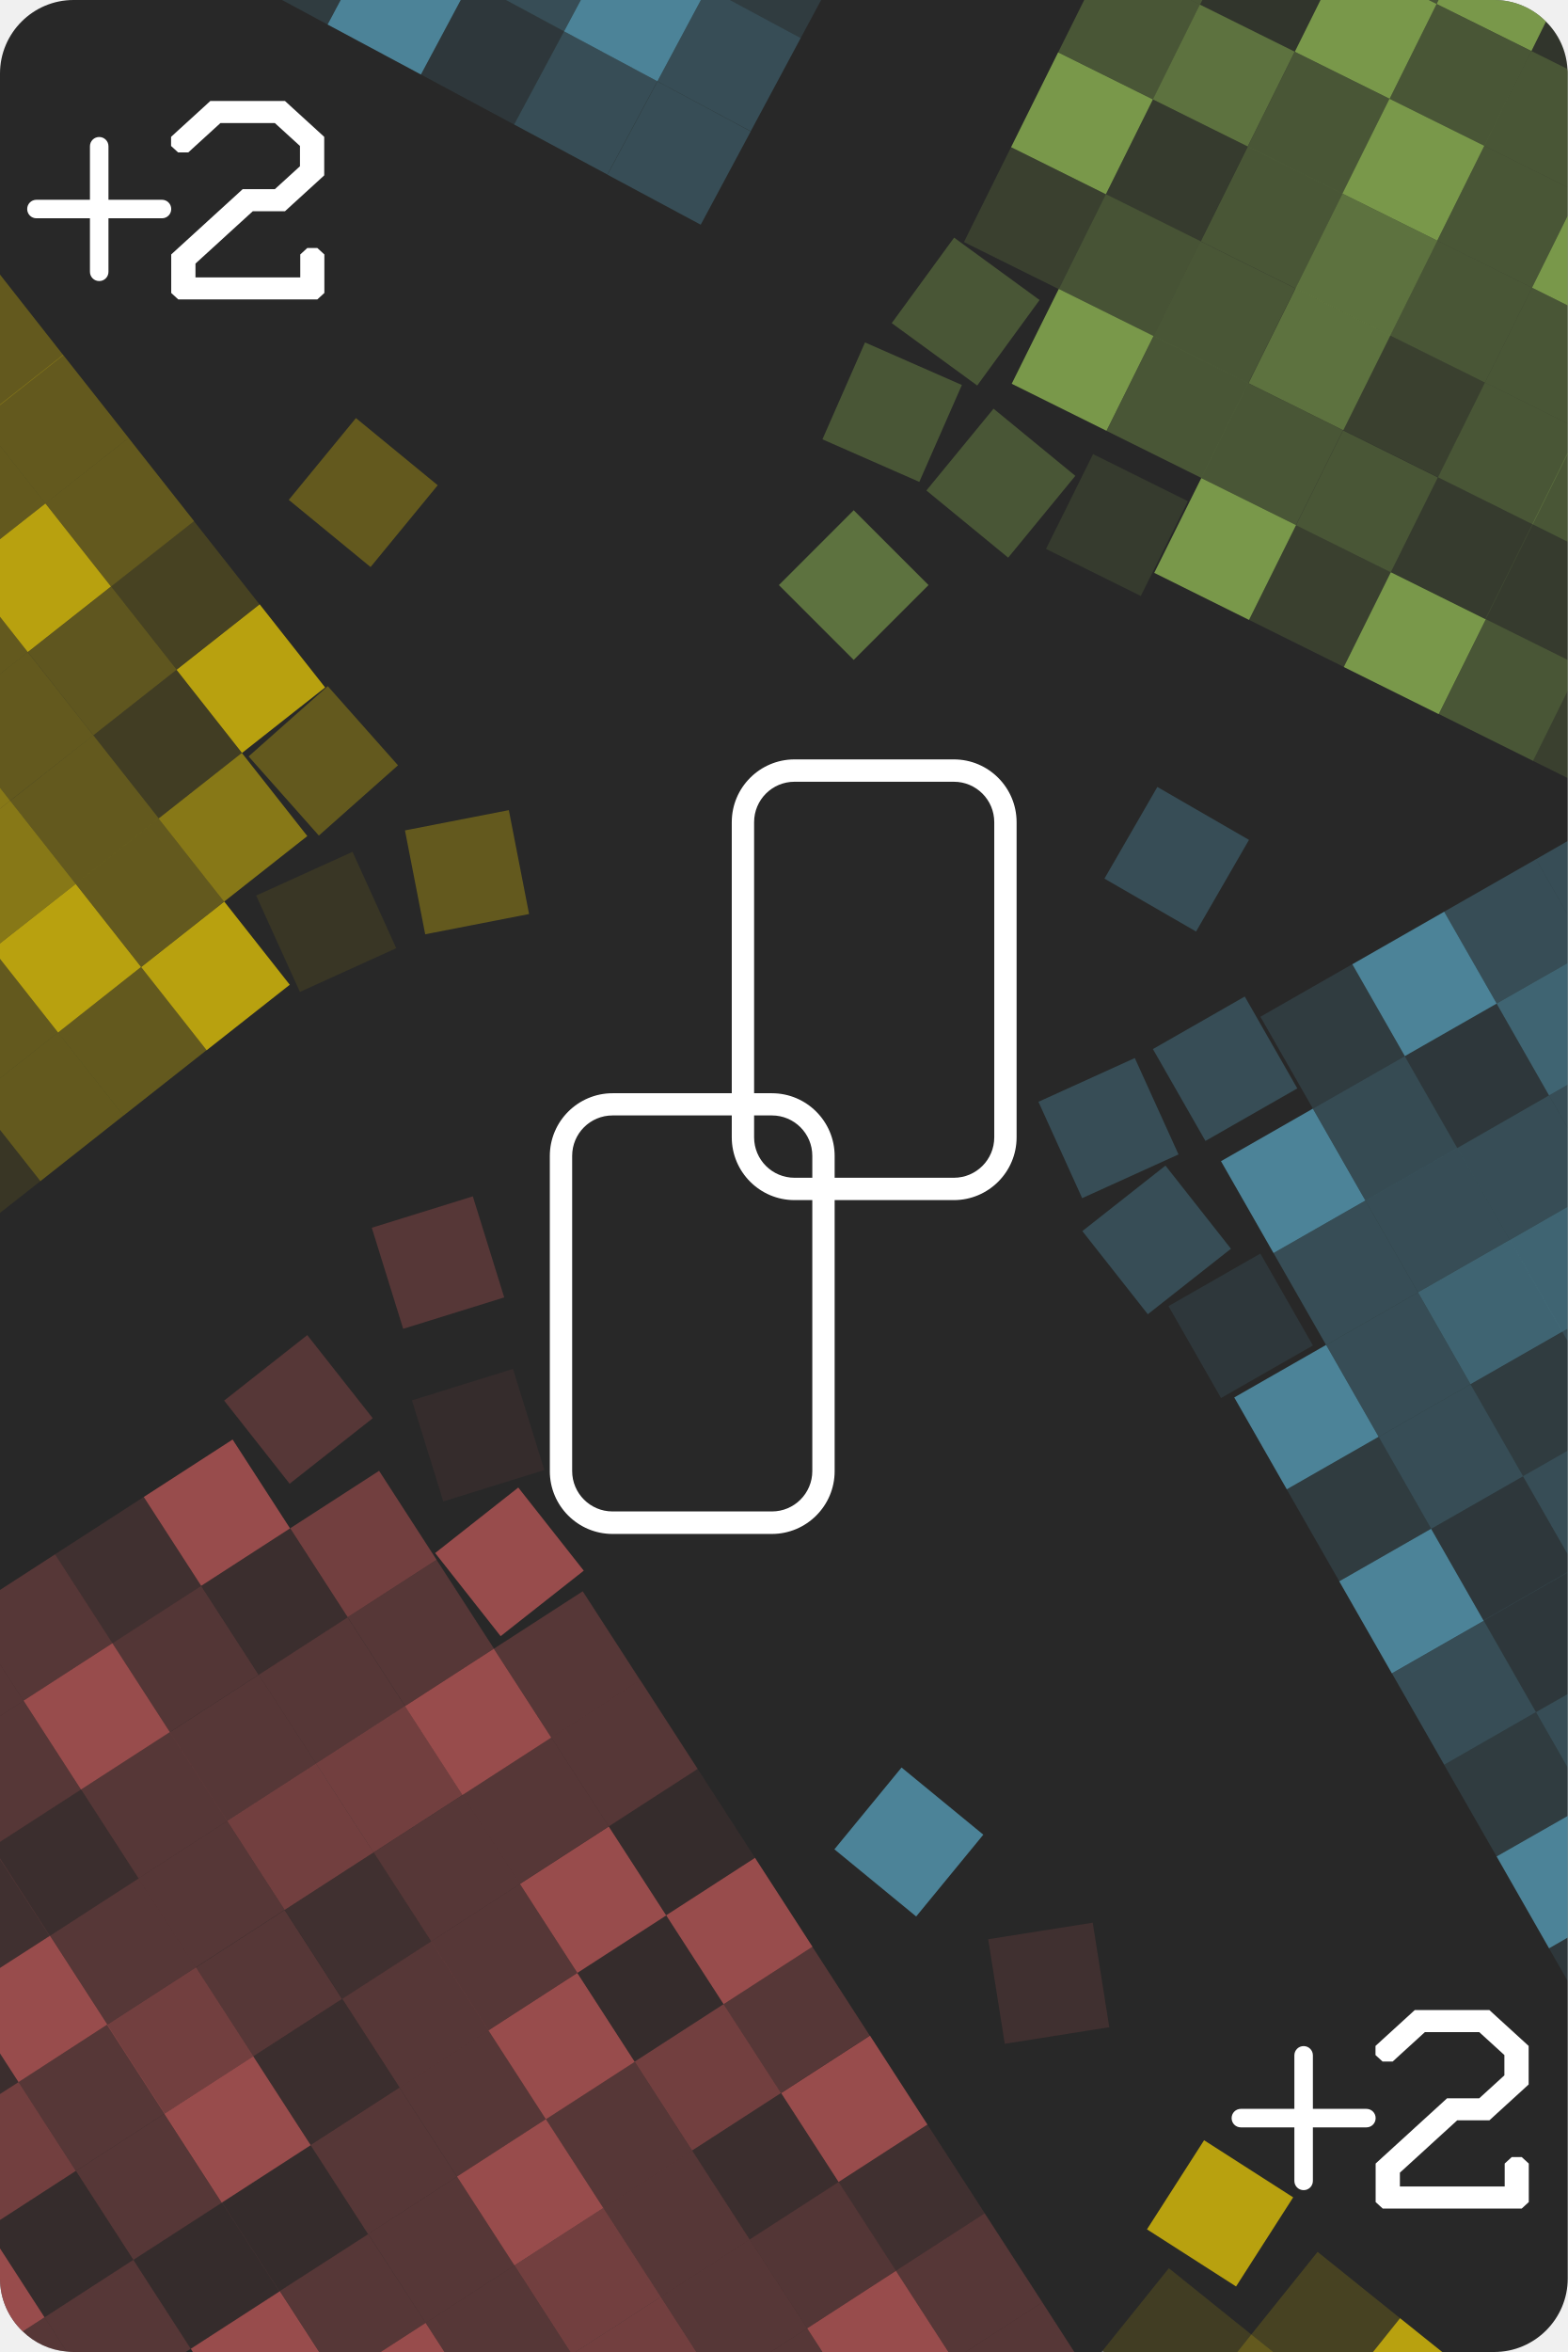
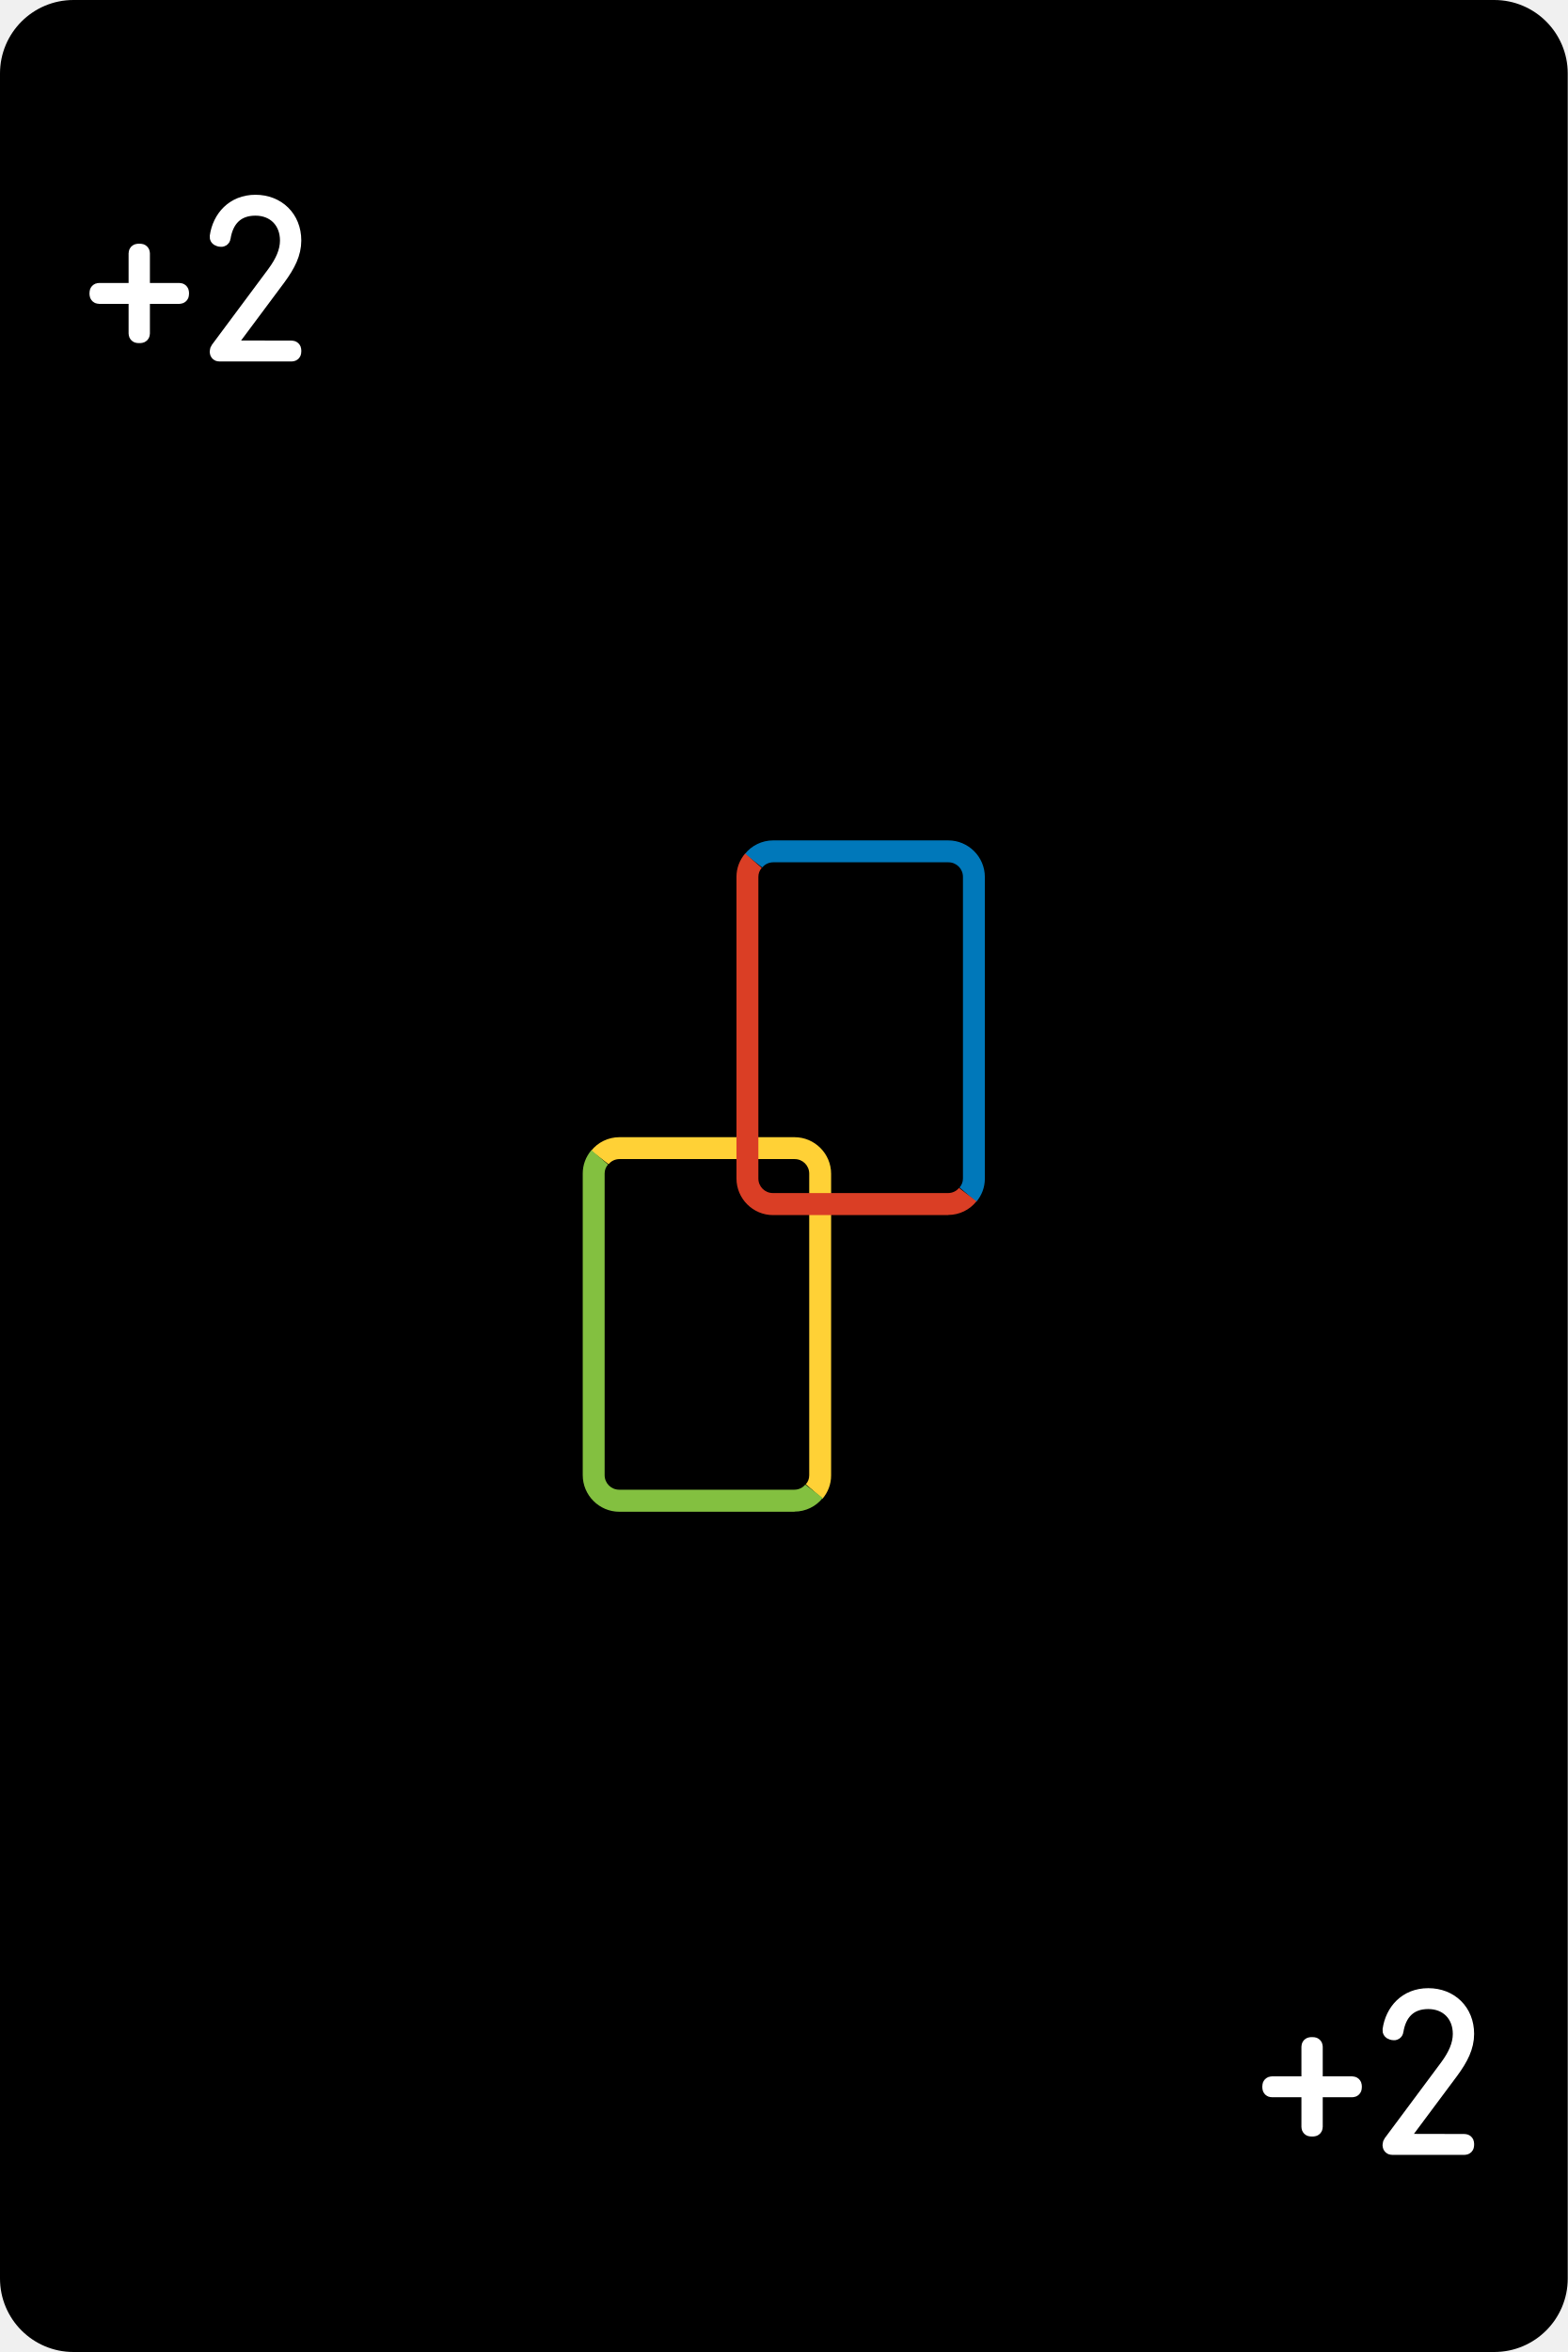
<svg xmlns="http://www.w3.org/2000/svg" id="Layer_2" data-name="Layer 2" viewBox="0 0 106.67 160">
  <defs>
    <style>
-       .cls-1 {
-         opacity: .68;
+       .cls-1, .cls-2, .cls-3, .cls-4, .cls-5 {
+         stroke-width: 0px;
      }

      .cls-2 {
-         opacity: .28;
+         fill: #83c040;
+       }
+ 
+       .cls-6 {
+         fill: #fdfffd;
+         stroke: #fff;
+         stroke-miterlimit: 10;
      }

      .cls-3 {
-         fill: #5cadcb;
-       }
- 
-       .cls-3, .cls-4, .cls-5, .cls-6, .cls-7, .cls-8 {
-         stroke-width: 0px;
-       }
- 
-       .cls-9 {
-         opacity: .08;
+         fill: #da3e25;
      }

      .cls-4 {
-         fill: #fbd903;
+         fill: #0078ba;
      }

      .cls-5 {
-         fill: #9ecc5a;
-       }
- 
-       .cls-10 {
-         opacity: .15;
-       }
- 
-       .cls-11 {
-         opacity: .45;
-       }
- 
-       .cls-6 {
-         fill: #fff;
-       }
- 
-       .cls-12 {
-         opacity: .26;
-       }
- 
-       .cls-7 {
-         fill: #cc5c5c;
-       }
- 
-       .cls-13 {
-         opacity: .12;
-       }
- 
-       .cls-8 {
-         fill: #282828;
+         fill: #ffd136;
      }
    </style>
  </defs>
  <g id="Layer_1-2" data-name="Layer 1">
    <g>
-       <path class="cls-8" d="M106.67,5v150c0,2.75-2.25,5-5,5H5c-.16,0-.31-.01-.46-.03-1.16-.1-2.2-.6-2.99-1.37-.96-.91-1.55-2.19-1.55-3.6V5C0,2.25,2.25,0,5,0h96.67c1.37,0,2.62.56,3.52,1.47.84.83,1.39,1.96,1.46,3.22.02.1.02.21.02.31Z" />
+       <rect class="cls-1" x="0" y="0" width="106.67" height="160" rx="5" ry="5" />
      <g>
-         <path class="cls-6" d="M52.52,104.35h-10.84c-2.36,0-4.27-1.92-4.27-4.27v-21.44c0-2.36,1.92-4.27,4.27-4.27h10.84c2.36,0,4.27,1.92,4.27,4.27v21.44c0,2.36-1.92,4.27-4.27,4.27ZM41.68,75.88c-1.52,0-2.75,1.23-2.75,2.75v21.44c0,1.52,1.23,2.75,2.75,2.75h10.84c1.52,0,2.75-1.23,2.75-2.75v-21.44c0-1.52-1.23-2.75-2.75-2.75h-10.84Z" />
-         <path class="cls-6" d="M64.9,81.64h-10.84c-2.36,0-4.27-1.92-4.27-4.27v-21.44c0-2.36,1.92-4.27,4.27-4.27h10.84c2.36,0,4.27,1.92,4.27,4.27v21.44c0,2.36-1.92,4.27-4.27,4.27ZM54.06,53.18c-1.52,0-2.75,1.23-2.75,2.75v21.44c0,1.52,1.23,2.75,2.75,2.75h10.84c1.52,0,2.75-1.23,2.75-2.75v-21.44c0-1.52-1.23-2.75-2.75-2.75h-10.84Z" />
+         <path class="cls-6" d="M9.25,20.26c0-.06-.03-.09-.09-.09h-2.42c-.09,0-.15-.06-.15-.15v-.12c0-.09.06-.15.15-.15h2.42c.06,0,.09-.03.09-.09v-2.43c0-.09.06-.15.15-.15h.15c.09,0,.15.06.15.15v2.43c0,.06.03.09.09.09h2.42c.09,0,.15.06.15.15v.12c0,.09-.06.15-.15.15h-2.42c-.06,0-.09.03-.09.09v2.43c0,.09-.06.15-.15.15h-.15c-.09,0-.15-.06-.15-.15v-2.43Z" />
+         <path class="cls-6" d="M14.77,23.92c0-.08.02-.12.06-.18l3.84-5.16c.55-.75.88-1.47.88-2.22,0-1.29-.88-2.19-2.17-2.19s-2,.79-2.19,2.01c-.01.08-.09.13-.19.11l-.11-.03c-.09-.03-.13-.08-.12-.17.18-1.26,1.1-2.34,2.61-2.34s2.62,1.07,2.62,2.61c0,.88-.39,1.65-1.05,2.55l-3.54,4.75h0s4.44.01,4.44.01c.09,0,.15.06.15.15v.12c0,.09-.06.15-.15.15h-4.93c-.09,0-.15-.06-.15-.15v-.03Z" />
      </g>
      <g>
-         <path class="cls-6" d="M6.75,19.12c-.35,0-.63-.28-.63-.63v-3.64h-3.64c-.35,0-.63-.28-.63-.63s.28-.63.63-.63h3.64v-3.64c0-.35.28-.63.63-.63s.63.28.63.63v3.64h3.64c.35,0,.63.28.63.63s-.28.63-.63.63h-3.64v3.64c0,.35-.28.63-.63.63Z" />
-         <path class="cls-6" d="M21.59,16.87l.48.44v2.62l-.48.44h-9.46l-.48-.44v-2.62l.24-.22.24-.22,1.71-1.56.24-.22.24-.22,1.71-1.56.24-.22.24-.22h2.19l1.71-1.56v-1.38l-1.71-1.56h-3.7l-1.71,1.56-.24.22-.24.22h-.69l-.48-.44v-.62l.24-.22.24-.22,1.71-1.56.24-.22.24-.22h5.08l.24.22.24.22,1.71,1.56.24.22.24.22v2.62l-.24.22-.24.22-1.71,1.56-.24.22-.24.22h-2.19l-1.71,1.56-.24.22-.24.22-1.71,1.56v.94h7.13v-1.56l.48-.44h.69Z" />
+         <path class="cls-6" d="M89.05,142.26c0-.06-.03-.09-.09-.09h-2.42c-.09,0-.15-.06-.15-.15v-.12c0-.09.06-.15.15-.15h2.42c.06,0,.09-.03.09-.09v-2.43c0-.09.06-.15.15-.15h.15c.09,0,.15.06.15.15v2.43c0,.06.03.09.09.09h2.42c.09,0,.15.06.15.15v.12c0,.09-.06.15-.15.15h-2.42c-.06,0-.09.03-.09.09v2.43c0,.09-.06.15-.15.15h-.15c-.09,0-.15-.06-.15-.15v-2.43Z" />
+         <path class="cls-6" d="M94.57,145.92c0-.08.02-.12.06-.18l3.84-5.16c.55-.75.88-1.47.88-2.22,0-1.29-.88-2.19-2.17-2.19s-2,.79-2.19,2.01c-.01.08-.09.13-.19.11l-.11-.03c-.09-.03-.13-.08-.12-.17.18-1.26,1.09-2.34,2.61-2.34s2.62,1.07,2.62,2.61c0,.88-.39,1.65-1.05,2.55l-3.54,4.75h0s4.44.01,4.44.01c.09,0,.15.06.15.15v.12c0,.09-.06.15-.15.15h-4.93c-.09,0-.15-.06-.15-.15v-.03Z" />
      </g>
-       <g>
-         <path class="cls-6" d="M88.7,148.99c-.35,0-.63-.28-.63-.63v-3.64h-3.64c-.35,0-.63-.28-.63-.63s.28-.63.63-.63h3.64v-3.64c0-.35.28-.63.63-.63s.63.28.63.63v3.64h3.64c.35,0,.63.28.63.63s-.28.63-.63.63h-3.64v3.64c0,.35-.28.63-.63.63Z" />
-         <path class="cls-6" d="M103.54,146.74l.48.44v2.62l-.48.44h-9.46l-.48-.44v-2.62l.24-.22.24-.22,1.71-1.56.24-.22.24-.22,1.71-1.56.24-.22.24-.22h2.19l1.71-1.56v-1.38l-1.71-1.56h-3.7l-1.71,1.56-.24.22-.24.22h-.69l-.48-.44v-.62l.24-.22.24-.22,1.71-1.56.24-.22.24-.22h5.08l.24.22.24.22,1.71,1.56.24.22.24.22v2.62l-.24.22-.24.22-1.71,1.56-.24.22-.24.22h-2.19l-1.71,1.56-.24.22-.24.22-1.71,1.56v.94h7.13v-1.56l.48-.44h.69Z" />
-       </g>
-       <g class="cls-10">
-         <rect class="cls-7" x="67.75" y="131.31" width="7.2" height="7.2" transform="translate(-50.73 226.49) rotate(-99)" />
-       </g>
-       <g>
-         <g class="cls-12">
-           <rect class="cls-7" x="9.02" y="109.26" width="7.2" height="7.2" transform="translate(-59.25 24.93) rotate(-32.88)" />
-         </g>
-         <g class="cls-10">
-           <rect class="cls-7" x="5.11" y="103.21" width="7.2" height="7.2" transform="translate(-56.59 21.84) rotate(-32.88)" />
-         </g>
-         <g class="cls-13">
-           <rect class="cls-7" x="15.07" y="105.35" width="7.2" height="7.2" transform="translate(-56.15 27.59) rotate(-32.88)" />
-         </g>
-         <g class="cls-1">
-           <rect class="cls-7" x="11.16" y="99.3" width="7.2" height="7.2" transform="translate(-53.5 24.5) rotate(-32.88)" />
-         </g>
-         <g class="cls-11">
-           <rect class="cls-7" x="16.84" y="121.35" width="7.2" height="7.2" transform="translate(-64.56 31.11) rotate(-32.88)" />
-         </g>
-         <g class="cls-2">
-           <rect class="cls-7" x="12.93" y="115.31" width="7.2" height="7.2" transform="translate(-61.9 28.02) rotate(-32.88)" />
-         </g>
-         <g class="cls-11">
-           <rect class="cls-7" x="22.89" y="117.44" width="7.2" height="7.2" transform="translate(-61.47 33.77) rotate(-32.88)" />
-         </g>
-         <g class="cls-2">
-           <rect class="cls-7" x="18.98" y="111.4" width="7.2" height="7.2" transform="translate(-58.81 30.68) rotate(-32.88)" />
-         </g>
-         <g class="cls-2">
-           <rect class="cls-7" x="4.75" y="129.17" width="7.2" height="7.2" transform="translate(-70.74 25.8) rotate(-32.88)" />
-         </g>
-         <g class="cls-13">
-           <polygon class="cls-7" points="0 126.42 0 125.3 5.51 121.74 9.42 127.79 3.39 131.68 3.37 131.7 0 126.49 0 126.42" />
-         </g>
-         <g class="cls-2">
-           <rect class="cls-7" x="10.79" y="125.26" width="7.2" height="7.2" transform="translate(-67.65 28.45) rotate(-32.88)" />
-         </g>
-         <g class="cls-2">
-           <rect class="cls-7" x="6.89" y="119.21" width="7.2" height="7.2" transform="translate(-64.99 25.36) rotate(-32.88)" />
-         </g>
-         <g class="cls-2">
-           <rect class="cls-7" x="24.66" y="133.45" width="7.2" height="7.2" transform="translate(-69.87 37.29) rotate(-32.88)" />
-         </g>
-         <g class="cls-10">
-           <rect class="cls-7" x="20.75" y="127.4" width="7.2" height="7.2" transform="translate(-67.21 34.2) rotate(-32.88)" />
-         </g>
-         <g class="cls-2">
-           <rect class="cls-7" x="30.7" y="129.54" width="7.2" height="7.2" transform="translate(-66.78 39.95) rotate(-32.88)" />
-         </g>
-         <g class="cls-2">
-           <rect class="cls-7" x="26.8" y="123.49" width="7.2" height="7.2" transform="translate(-64.12 36.86) rotate(-32.88)" />
-         </g>
-         <g class="cls-1">
-           <rect class="cls-7" x="12.56" y="141.26" width="7.2" height="7.2" transform="translate(-76.05 31.98) rotate(-32.88)" />
-         </g>
-         <g class="cls-11">
-           <rect class="cls-7" x="8.66" y="135.22" width="7.2" height="7.2" transform="translate(-73.4 28.89) rotate(-32.88)" />
-         </g>
-         <g class="cls-13">
-           <rect class="cls-7" x="18.61" y="137.36" width="7.2" height="7.2" transform="translate(-72.96 34.64) rotate(-32.88)" />
-         </g>
-         <g class="cls-2">
-           <rect class="cls-7" x="14.7" y="131.31" width="7.2" height="7.2" transform="translate(-70.31 31.55) rotate(-32.88)" />
-         </g>
-         <g class="cls-1">
-           <rect class="cls-7" x="36.75" y="125.63" width="7.2" height="7.2" transform="translate(-63.69 42.61) rotate(-32.88)" />
-         </g>
-         <g class="cls-2">
-           <rect class="cls-7" x="32.84" y="119.58" width="7.2" height="7.2" transform="translate(-61.03 39.51) rotate(-32.88)" />
-         </g>
-         <g class="cls-9">
-           <rect class="cls-7" x="42.8" y="121.72" width="7.2" height="7.2" transform="translate(-60.6 45.26) rotate(-32.88)" />
-         </g>
-         <g class="cls-2">
-           <rect class="cls-7" x="38.89" y="115.67" width="7.2" height="7.2" transform="translate(-57.94 42.17) rotate(-32.88)" />
-         </g>
-         <g class="cls-1">
-           <rect class="cls-7" x="28.93" y="113.54" width="7.2" height="7.2" transform="translate(-58.38 36.42) rotate(-32.88)" />
-         </g>
-         <g class="cls-2">
-           <rect class="cls-7" x="25.03" y="107.49" width="7.2" height="7.2" transform="translate(-55.72 33.33) rotate(-32.88)" />
-         </g>
-         <g class="cls-2">
-           <rect class="cls-7" x="34.98" y="109.63" width="7.2" height="7.2" transform="translate(-55.29 39.08) rotate(-32.88)" />
-         </g>
-         <g class="cls-1">
-           <rect class="cls-7" x="31.07" y="102.65" width="7.2" height="7.2" transform="translate(-58.32 44.24) rotate(-38.23)" />
-         </g>
-         <g class="cls-11">
-           <rect class="cls-7" x="21.12" y="101.44" width="7.2" height="7.2" transform="translate(-53.06 30.24) rotate(-32.88)" />
-         </g>
-         <g class="cls-2">
-           <rect class="cls-7" x="16.71" y="92.28" width="7.2" height="7.2" transform="translate(-54.98 33.13) rotate(-38.23)" />
-         </g>
-         <g class="cls-9">
-           <rect class="cls-7" x="28.93" y="94.03" width="7.2" height="7.2" transform="translate(-27.5 14.05) rotate(-17.26)" />
-         </g>
-         <g class="cls-2">
-           <rect class="cls-7" x="26.2" y="82.29" width="7.2" height="7.2" transform="translate(-24.14 12.71) rotate(-17.26)" />
-         </g>
-         <g class="cls-2">
-           <polygon class="cls-7" points="5.51 121.74 0 125.3 0 116.73 1.6 115.7 5.51 121.74" />
-         </g>
-         <g class="cls-2">
-           <polygon class="cls-7" points="1.6 115.7 0 116.73 0 113.22 1.6 115.7" />
-         </g>
-         <g class="cls-1">
-           <rect class="cls-7" x="2.98" y="113.17" width="7.2" height="7.2" transform="translate(-62.34 22.27) rotate(-32.88)" />
-         </g>
-         <g class="cls-2">
-           <polygon class="cls-7" points="7.65 111.79 1.6 115.7 0 113.22 0 108.16 3.74 105.74 7.65 111.79" />
-         </g>
-         <g class="cls-10">
-           <polygon class="cls-7" points="0 126.42 3.39 131.68 3.37 131.7 0 133.87 0 126.49 0 126.42" />
-         </g>
-         <g class="cls-13">
-           <polygon class="cls-7" points="1.26 141.64 0 142.45 0 139.69 1.26 141.64" />
-         </g>
-         <g class="cls-1">
-           <polygon class="cls-7" points="7.3 137.73 7.28 137.74 1.26 141.64 0 139.69 0 133.87 3.37 131.7 3.39 131.68 7.3 137.73" />
-         </g>
-         <g class="cls-1">
-           <path class="cls-7" d="M3.03,157.64l-1.48.96C.59,157.69,0,156.41,0,155v-2.05l3.03,4.69Z" />
-         </g>
-         <g class="cls-11">
-           <polygon class="cls-7" points="5.16 147.68 0 151.02 0 142.45 1.26 141.64 5.16 147.68" />
-         </g>
-         <g class="cls-2">
-           <rect class="cls-7" x="2.63" y="139.11" width="7.2" height="7.2" transform="translate(122.7 60) rotate(57.12)" />
-         </g>
-         <g class="cls-9">
-           <polygon class="cls-7" points="9.07 153.73 3.03 157.64 0 152.95 0 151.02 5.16 147.68 9.07 153.73" />
-         </g>
-         <g class="cls-2">
-           <rect class="cls-7" x="6.54" y="145.16" width="7.2" height="7.2" transform="translate(129.57 59.48) rotate(57.12)" />
-         </g>
-         <g class="cls-1">
-           <polygon class="cls-7" points="19.03 155.87 21.7 160 13.12 160 12.98 159.78 19 155.89 19.03 155.87" />
-         </g>
-         <g class="cls-9">
-           <rect class="cls-7" x="10.45" y="151.2" width="7.2" height="7.2" transform="translate(-108.33 250.64) rotate(-122.88)" />
-         </g>
-         <g class="cls-2">
-           <path class="cls-7" d="M12.98,159.78l-.34.22h-7.64c-.16,0-.31-.01-.46-.03l-1.51-2.33,6.04-3.91,3.91,6.05Z" />
-         </g>
-         <g class="cls-2">
-           <path class="cls-7" d="M4.54,159.97c-1.16-.1-2.2-.6-2.99-1.37l1.48-.96,1.51,2.33Z" />
-         </g>
-         <g class="cls-12">
-           <rect class="cls-7" x="52.39" y="149.82" width="7.2" height="7.2" transform="translate(-42.46 283.72) rotate(-122.88)" />
-         </g>
-         <g class="cls-10">
-           <rect class="cls-7" x="58.43" y="145.91" width="7.2" height="7.2" transform="translate(-29.85 282.77) rotate(-122.88)" />
-         </g>
-         <g class="cls-13">
-           <rect class="cls-7" x="48.48" y="143.77" width="7.2" height="7.2" transform="translate(-43.42 271.11) rotate(-122.88)" />
-         </g>
-         <g class="cls-1">
-           <rect class="cls-7" x="54.52" y="139.86" width="7.2" height="7.2" transform="translate(-30.8 270.15) rotate(-122.88)" />
-         </g>
-         <g class="cls-11">
-           <polygon class="cls-7" points="47.38 160 39.16 160 44.96 156.25 47.38 160" />
-         </g>
-         <g class="cls-2">
-           <polygon class="cls-7" points="54.92 158.39 52.43 160 47.38 160 44.96 156.25 51.01 152.34 54.92 158.39" />
-         </g>
-         <g class="cls-11">
-           <polygon class="cls-7" points="44.96 156.25 39.16 160 38.81 160 35.01 154.11 41.05 150.2 44.96 156.25" />
-         </g>
-         <g class="cls-2">
-           <rect class="cls-7" x="42.43" y="147.68" width="7.2" height="7.2" transform="translate(-56.03 272.06) rotate(-122.88)" />
-         </g>
-         <g class="cls-2">
-           <polygon class="cls-7" points="55.96 160 52.43 160 54.92 158.39 55.96 160" />
-         </g>
-         <g class="cls-1">
-           <polygon class="cls-7" points="30.24 160 25.9 160 28.96 158.02 30.24 160" />
-         </g>
-         <g class="cls-2">
-           <polygon class="cls-7" points="38.81 160 30.24 160 28.96 158.02 35.01 154.11 38.81 160" />
-         </g>
-         <g class="cls-2">
-           <polygon class="cls-7" points="28.96 158.02 25.9 160 21.66 160 19 155.89 19 155.88 19.03 155.86 25.05 151.98 28.96 158.02" />
-         </g>
-         <g class="cls-2">
-           <rect class="cls-7" x="26.43" y="149.45" width="7.2" height="7.2" transform="translate(-82.2 261.35) rotate(-122.88)" />
-         </g>
-         <g class="cls-9">
-           <rect class="cls-7" x="16.47" y="147.31" width="7.2" height="7.2" transform="translate(-95.77 249.69) rotate(-122.88)" />
-         </g>
-         <g class="cls-2">
-           <rect class="cls-7" x="22.52" y="143.4" width="7.2" height="7.2" transform="translate(-83.16 248.74) rotate(-122.88)" />
-         </g>
-         <g class="cls-1">
-           <rect class="cls-7" x="32.48" y="145.54" width="7.2" height="7.2" transform="translate(-69.59 260.4) rotate(-122.88)" />
-         </g>
-         <g class="cls-2">
-           <rect class="cls-7" x="38.52" y="141.63" width="7.2" height="7.2" transform="translate(-56.98 259.45) rotate(-122.88)" />
-         </g>
-         <g class="cls-2">
-           <rect class="cls-7" x="28.57" y="139.49" width="7.2" height="7.2" transform="translate(-70.54 247.79) rotate(-122.88)" />
-         </g>
-         <g class="cls-1">
-           <rect class="cls-7" x="34.61" y="135.58" width="7.2" height="7.2" transform="translate(-57.93 246.84) rotate(-122.88)" />
-         </g>
-         <g class="cls-11">
-           <rect class="cls-7" x="44.57" y="137.72" width="7.2" height="7.2" transform="translate(-44.37 258.49) rotate(-122.88)" />
-         </g>
-         <g class="cls-2">
-           <rect class="cls-7" x="50.62" y="133.81" width="7.2" height="7.2" transform="translate(-31.76 257.54) rotate(-122.88)" />
-         </g>
-         <g class="cls-9">
-           <rect class="cls-7" x="40.66" y="131.68" width="7.2" height="7.2" transform="translate(-45.32 245.88) rotate(-122.88)" />
-         </g>
-         <g class="cls-1">
-           <rect class="cls-7" x="46.71" y="127.77" width="7.2" height="7.2" transform="translate(-32.71 244.93) rotate(-122.88)" />
-         </g>
-         <g class="cls-2">
-           <polygon class="cls-7" points="73.1 160 65.69 160 70.92 156.62 73.1 160" />
-         </g>
-         <g class="cls-1">
-           <polygon class="cls-7" points="64.53 160 55.96 160 54.92 158.39 60.96 154.48 64.53 160" />
-         </g>
-         <g class="cls-2">
-           <polygon class="cls-7" points="70.92 156.62 65.69 160 64.53 160 60.96 154.49 60.96 154.48 67.01 150.57 67.01 150.58 70.92 156.62" />
-         </g>
-       </g>
-       <g>
-         <g class="cls-2">
-           <polygon class="cls-5" points="97.88 0 97.75 .27 97.21 0 97.88 0" />
-         </g>
-         <g class="cls-1">
-           <path class="cls-5" d="M105.19,1.47l-.99,2-6.45-3.2.13-.27h3.79c1.37,0,2.62.56,3.52,1.47Z" />
-         </g>
-         <g class="cls-9">
-           <path class="cls-5" d="M106.65,4.69l-2.45-1.22.99-2c.84.83,1.39,1.96,1.46,3.22Z" />
-         </g>
-         <g class="cls-12">
-           <rect class="cls-5" x="73.27" y="14.44" width="7.2" height="7.2" transform="translate(26.53 78.87) rotate(-63.6)" />
-         </g>
-         <g class="cls-10">
-           <rect class="cls-5" x="66.82" y="11.24" width="7.2" height="7.2" transform="translate(25.81 71.32) rotate(-63.6)" />
-         </g>
-         <g class="cls-13">
-           <rect class="cls-5" x="76.47" y="7.99" width="7.2" height="7.2" transform="translate(34.08 78.16) rotate(-63.6)" />
-         </g>
-         <g class="cls-1">
-           <rect class="cls-5" x="70.02" y="4.79" width="7.2" height="7.2" transform="translate(33.37 70.6) rotate(-63.6)" />
-         </g>
-         <g class="cls-11">
-           <rect class="cls-5" x="86.17" y="20.85" width="7.2" height="7.2" transform="translate(27.96 93.98) rotate(-63.6)" />
-         </g>
-         <g class="cls-11">
-           <rect class="cls-5" x="54.49" y="36.2" width="7.2" height="7.2" transform="translate(71.02 109.02) rotate(-135)" />
-         </g>
-         <g class="cls-2">
-           <rect class="cls-5" x="79.72" y="17.64" width="7.2" height="7.2" transform="translate(27.24 86.43) rotate(-63.6)" />
-         </g>
-         <g class="cls-11">
-           <rect class="cls-5" x="89.37" y="14.4" width="7.2" height="7.2" transform="translate(35.51 93.27) rotate(-63.6)" />
-         </g>
-         <g class="cls-2">
-           <rect class="cls-5" x="82.92" y="11.2" width="7.2" height="7.2" transform="translate(34.8 85.71) rotate(-63.6)" />
-         </g>
-         <g class="cls-1">
-           <rect class="cls-5" x="79.76" y="33.74" width="7.2" height="7.2" transform="translate(12.85 95.41) rotate(-63.6)" />
-         </g>
-         <g class="cls-13">
-           <rect class="cls-5" x="72.4" y="32.12" width="7.2" height="7.2" transform="translate(10.21 87.91) rotate(-63.6)" />
-         </g>
-         <g class="cls-2">
-           <rect class="cls-5" x="82.96" y="27.29" width="7.2" height="7.2" transform="translate(20.4 94.69) rotate(-63.6)" />
-         </g>
-         <g class="cls-2">
-           <rect class="cls-5" x="76.52" y="24.09" width="7.2" height="7.2" transform="translate(19.69 87.14) rotate(-63.6)" />
-         </g>
-         <g class="cls-2">
-           <polygon class="cls-5" points="106.67 28.81 106.67 30.87 104.29 35.67 104.26 35.66 97.84 32.47 101.04 26.02 106.67 28.81" />
-         </g>
-         <g class="cls-10">
-           <rect class="cls-5" x="92.62" y="24.05" width="7.2" height="7.2" transform="translate(28.67 101.53) rotate(-63.6)" />
-         </g>
-         <g class="cls-2">
-           <polygon class="cls-5" points="106.67 20.78 106.67 28.81 101.04 26.02 104.24 19.57 106.67 20.78" />
-         </g>
-         <g class="cls-2">
-           <rect class="cls-5" x="95.82" y="17.6" width="7.2" height="7.2" transform="translate(36.22 100.82) rotate(-63.6)" />
-         </g>
-         <g class="cls-1">
-           <rect class="cls-5" x="92.66" y="40.15" width="7.2" height="7.2" transform="translate(14.27 110.52) rotate(-63.6)" />
-         </g>
-         <g class="cls-10">
-           <rect class="cls-5" x="86.21" y="36.95" width="7.2" height="7.2" transform="translate(13.56 102.96) rotate(-63.6)" />
-         </g>
-         <g class="cls-13">
-           <rect class="cls-5" x="95.86" y="33.7" width="7.2" height="7.2" transform="translate(21.83 109.8) rotate(-63.6)" />
-         </g>
-         <g class="cls-2">
-           <rect class="cls-5" x="89.41" y="30.5" width="7.2" height="7.2" transform="translate(21.11 102.25) rotate(-63.6)" />
-         </g>
-         <g class="cls-1">
-           <polygon class="cls-5" points="106.67 14.67 106.67 20.78 104.24 19.57 106.67 14.67" />
-         </g>
-         <g class="cls-2">
-           <polygon class="cls-5" points="106.67 12.74 106.67 14.67 104.24 19.57 97.79 16.37 100.99 9.92 106.67 12.74" />
-         </g>
-         <g class="cls-2">
-           <path class="cls-5" d="M106.67,5v7.74l-5.68-2.82,3.21-6.45,2.45,1.22c.02.1.02.21.02.31Z" />
-         </g>
-         <g class="cls-1">
-           <rect class="cls-5" x="92.57" y="7.95" width="7.2" height="7.2" transform="translate(43.06 92.55) rotate(-63.6)" />
-         </g>
-         <g class="cls-2">
-           <rect class="cls-5" x="86.12" y="4.75" width="7.2" height="7.2" transform="translate(42.35 85) rotate(-63.6)" />
-         </g>
-         <g class="cls-2">
-           <rect class="cls-5" x="95.77" y="1.5" width="7.2" height="7.2" transform="translate(50.62 91.84) rotate(-63.6)" />
-         </g>
-         <g class="cls-1">
-           <polygon class="cls-5" points="97.75 .27 94.55 6.72 88.1 3.52 89.85 0 97.21 0 97.75 .27" />
-         </g>
-         <g class="cls-11">
-           <rect class="cls-5" x="79.67" y="1.54" width="7.2" height="7.2" transform="translate(41.64 77.44) rotate(-63.6)" />
-         </g>
-         <g class="cls-2">
-           <polygon class="cls-5" points="81.65 .32 78.45 6.76 72 3.56 73.77 0 81.01 0 81.65 .32" />
-         </g>
-         <g class="cls-9">
-           <polygon class="cls-5" points="89.85 0 88.1 3.52 81.65 .32 81.81 0 89.85 0" />
-         </g>
-         <g class="cls-2">
-           <polygon class="cls-5" points="81.81 0 81.65 .32 81.01 0 81.81 0" />
-         </g>
-         <g class="cls-2">
-           <rect class="cls-5" x="64.5" y="29.27" width="7.2" height="7.2" transform="translate(-.52 64.64) rotate(-50.61)" />
-         </g>
-         <g class="cls-2">
-           <rect class="cls-5" x="57.11" y="24.44" width="7.2" height="7.2" transform="translate(10.61 72.34) rotate(-66.28)" />
-         </g>
-         <g class="cls-1">
-           <rect class="cls-5" x="70.07" y="20.89" width="7.2" height="7.2" transform="translate(18.97 79.58) rotate(-63.6)" />
-         </g>
-         <g class="cls-2">
-           <rect class="cls-5" x="62.1" y="17.6" width="7.2" height="7.2" transform="translate(9.85 61.77) rotate(-53.88)" />
-         </g>
-         <g class="cls-2">
-           <polygon class="cls-5" points="106.67 30.8 106.67 36.86 104.29 35.67 104.26 35.66 106.67 30.8" />
-         </g>
-         <g class="cls-2">
-           <polygon class="cls-5" points="106.67 44.89 106.67 47 104.31 51.76 97.89 48.57 97.86 48.56 101.06 42.11 101.09 42.12 106.67 44.89" />
-         </g>
-         <g class="cls-10">
-           <polygon class="cls-5" points="104.31 51.76 106.67 47 106.67 52.93 104.31 51.76" />
-         </g>
-         <g class="cls-13">
-           <polygon class="cls-5" points="106.67 36.86 106.67 44.89 101.09 42.12 101.06 42.11 104.26 35.66 104.29 35.67 106.67 36.86" />
-         </g>
-       </g>
-       <g>
-         <g class="cls-2">
-           <polygon class="cls-3" points="74.18 77.26 74.16 77.23 74.17 77.23 74.18 77.26" />
-         </g>
-         <g class="cls-1">
-           <rect class="cls-3" x="58.23" y="121.7" width="7.2" height="7.2" transform="translate(30.11 261.38) rotate(-140.61)" />
-         </g>
-         <g class="cls-12">
-           <rect class="cls-3" x="90.64" y="73.16" width="7.2" height="7.2" transform="translate(-25.67 56.9) rotate(-29.76)" />
-         </g>
-         <g class="cls-10">
-           <rect class="cls-3" x="87.07" y="66.91" width="7.2" height="7.2" transform="translate(-23.04 54.3) rotate(-29.76)" />
-         </g>
-         <g class="cls-13">
-           <rect class="cls-3" x="96.89" y="69.59" width="7.2" height="7.2" transform="translate(-23.07 59.53) rotate(-29.76)" />
-         </g>
-         <g class="cls-1">
-           <rect class="cls-3" x="93.32" y="63.34" width="7.2" height="7.2" transform="translate(-20.44 56.93) rotate(-29.76)" />
-         </g>
-         <g class="cls-11">
-           <rect class="cls-3" x="97.79" y="85.66" width="7.2" height="7.2" transform="translate(-30.93 62.09) rotate(-29.76)" />
-         </g>
-         <g class="cls-2">
-           <rect class="cls-3" x="94.21" y="79.41" width="7.2" height="7.2" transform="translate(-28.3 59.49) rotate(-29.76)" />
-         </g>
-         <g class="cls-11">
-           <polygon class="cls-3" points="106.67 82.09 106.67 90.39 106.3 90.6 102.73 84.35 106.67 82.09" />
-         </g>
-         <g class="cls-2">
-           <polygon class="cls-3" points="106.67 76.74 106.67 82.09 102.73 84.35 99.15 78.1 105.4 74.52 106.67 76.74" />
-         </g>
-         <g class="cls-1">
-           <rect class="cls-3" x="85.29" y="92.81" width="7.2" height="7.2" transform="translate(-36.13 56.83) rotate(-29.76)" />
-         </g>
-         <g class="cls-13">
-           <rect class="cls-3" x="80.82" y="86.6" width="7.2" height="7.2" transform="translate(-33.64 53.79) rotate(-29.76)" />
-         </g>
-         <g class="cls-2">
-           <rect class="cls-3" x="91.54" y="89.24" width="7.2" height="7.2" transform="translate(-33.53 59.46) rotate(-29.76)" />
-         </g>
-         <g class="cls-2">
-           <rect class="cls-3" x="87.96" y="82.99" width="7.2" height="7.2" transform="translate(-30.9 56.86) rotate(-29.76)" />
-         </g>
-         <g class="cls-2">
-           <polygon class="cls-3" points="106.67 98.68 106.67 105.74 103.62 100.42 106.67 98.68" />
-         </g>
-         <g class="cls-10">
-           <polygon class="cls-3" points="106.67 91.25 106.67 98.68 103.62 100.42 100.05 94.17 106.3 90.6 106.67 91.25" />
-         </g>
-         <g class="cls-2">
-           <polygon class="cls-3" points="106.67 90.39 106.67 91.25 106.3 90.6 106.67 90.39" />
-         </g>
-         <g class="cls-1">
-           <rect class="cls-3" x="92.43" y="105.31" width="7.2" height="7.2" transform="translate(-41.39 62.03) rotate(-29.76)" />
-         </g>
-         <g class="cls-10">
-           <rect class="cls-3" x="88.86" y="99.06" width="7.2" height="7.2" transform="translate(-38.76 59.43) rotate(-29.76)" />
-         </g>
-         <g class="cls-13">
-           <polygon class="cls-3" points="103.62 100.42 106.67 105.74 106.67 106.97 100.95 110.24 100.94 110.22 97.37 104 97.37 103.99 103.62 100.42" />
-         </g>
-         <g class="cls-2">
-           <rect class="cls-3" x="95.11" y="95.49" width="7.2" height="7.2" transform="translate(-36.16 62.06) rotate(-29.76)" />
-         </g>
-         <g class="cls-2">
-           <rect class="cls-3" x="76.47" y="54.85" width="7.2" height="7.2" transform="translate(-10.59 98.57) rotate(-60)" />
-         </g>
-         <g class="cls-2">
-           <polygon class="cls-3" points="106.67 73.79 106.67 76.74 105.4 74.52 106.67 73.79" />
-         </g>
-         <g class="cls-11">
-           <polygon class="cls-3" points="106.67 65.51 106.67 73.79 105.4 74.52 101.83 68.27 106.67 65.51" />
-         </g>
-         <g class="cls-2">
-           <polygon class="cls-3" points="106.67 62.23 106.67 65.51 101.83 68.27 98.26 62.02 104.51 58.45 106.67 62.23" />
-         </g>
-         <g class="cls-2">
-           <polygon class="cls-3" points="104.51 58.45 106.67 57.21 106.67 62.23 104.51 58.45" />
-         </g>
-         <g class="cls-2">
-           <rect class="cls-3" x="75.1" y="80.75" width="7.2" height="7.2" transform="translate(-35.32 66.79) rotate(-38.23)" />
-         </g>
-         <g class="cls-2">
-           <rect class="cls-3" x="71.82" y="73.14" width="7.2" height="7.2" transform="translate(-24.97 38.03) rotate(-24.41)" />
-         </g>
-         <g class="cls-1">
-           <rect class="cls-3" x="84.39" y="76.73" width="7.2" height="7.2" transform="translate(-28.27 54.27) rotate(-29.76)" />
-         </g>
-         <g class="cls-2">
-           <rect class="cls-3" x="79.76" y="69.11" width="7.2" height="7.2" transform="translate(-25.1 50.96) rotate(-29.76)" />
-         </g>
-         <g class="cls-1">
-           <polygon class="cls-3" points="106.67 123.53 106.67 131.81 105.4 132.54 101.83 126.29 106.67 123.53" />
-         </g>
-         <g class="cls-13">
-           <polygon class="cls-3" points="106.67 131.81 106.67 134.76 105.4 132.54 106.67 131.81" />
-         </g>
-         <g class="cls-2">
-           <rect class="cls-3" x="95.99" y="111.54" width="7.2" height="7.2" transform="translate(-44.01 64.61) rotate(-29.76)" />
-         </g>
-         <g class="cls-10">
-           <polygon class="cls-3" points="106.67 120.25 106.67 123.53 101.83 126.29 98.25 120.04 104.51 116.47 106.67 120.25" />
-         </g>
-         <g class="cls-13">
-           <polygon class="cls-3" points="106.67 106.94 106.67 115.24 104.51 116.47 101.39 111.02 100.94 110.25 100.94 110.24 100.93 110.22 100.94 110.22 106.67 106.94" />
-         </g>
-         <g class="cls-2">
-           <polygon class="cls-3" points="106.67 115.24 106.67 120.25 104.51 116.47 106.67 115.24" />
-         </g>
-       </g>
-       <g class="cls-1">
-         <polygon class="cls-4" points="98.13 160 93.42 160 95.26 157.7 98.13 160" />
-       </g>
-       <g class="cls-2">
-         <polygon class="cls-6" points="75.13 160 74.95 160 75.02 159.91 75.13 160" />
-       </g>
-       <g class="cls-1">
-         <rect class="cls-4" x="79.42" y="146.97" width="7.2" height="7.2" transform="translate(254.58 161.93) rotate(122.66)" />
-       </g>
-       <g class="cls-10">
-         <polygon class="cls-4" points="95.26 157.7 93.42 160 86.63 160 85.14 158.81 89.65 153.19 95.26 157.7" />
-       </g>
-       <g class="cls-13">
-         <polygon class="cls-4" points="85.14 158.81 84.19 160 75.13 160 75.02 159.91 79.53 154.3 85.14 158.81" />
-       </g>
-       <g class="cls-2">
-         <polygon class="cls-4" points="86.63 160 84.19 160 85.14 158.81 86.63 160" />
-       </g>
-       <g>
-         <g class="cls-12">
-           <rect class="cls-4" x="3.35" y="41.36" width="7.2" height="7.2" transform="translate(37.97 11.68) rotate(51.77)" />
-         </g>
-         <g class="cls-10">
-           <rect class="cls-4" x="9" y="36.91" width="7.2" height="7.2" transform="translate(36.62 5.54) rotate(51.77)" />
-         </g>
-         <g class="cls-13">
-           <rect class="cls-4" x="7.8" y="47.02" width="7.2" height="7.2" transform="translate(44.11 10.34) rotate(51.77)" />
-         </g>
-         <g class="cls-1">
-           <rect class="cls-4" x="13.46" y="42.56" width="7.2" height="7.2" transform="translate(42.77 4.2) rotate(51.77)" />
-         </g>
-         <g class="cls-11">
-           <polygon class="cls-4" points=".69 54.47 0 55.01 0 53.59 .69 54.47" />
-         </g>
-         <g class="cls-2">
-           <polygon class="cls-4" points="6.35 50.02 .69 54.47 0 53.59 0 45.85 1.89 44.36 6.35 50.02" />
-         </g>
-         <g class="cls-11">
-           <polygon class="cls-4" points="5.15 60.13 0 64.18 0 55.01 .69 54.47 5.15 60.13" />
-         </g>
-         <g class="cls-2">
-           <rect class="cls-4" x="2.15" y="51.47" width="7.2" height="7.2" transform="translate(45.45 16.48) rotate(51.77)" />
-         </g>
-         <g class="cls-2">
-           <polygon class="cls-4" points="1.89 44.36 0 45.85 0 41.96 1.89 44.36" />
-         </g>
-         <g class="cls-2">
-           <polygon class="cls-4" points="3.95 70.24 0 73.35 0 65.23 3.95 70.24" />
-         </g>
-         <g class="cls-9">
-           <polygon class="cls-4" points="2.75 80.35 0 82.51 0 76.86 2.75 80.35" />
-         </g>
-         <g class="cls-2">
-           <polygon class="cls-4" points="8.4 75.89 2.75 80.35 0 76.86 0 73.35 3.95 70.24 8.4 75.89" />
-         </g>
-         <g class="cls-1">
-           <polygon class="cls-4" points="9.6 65.78 3.95 70.24 0 65.23 0 64.18 5.15 60.13 9.6 65.78" />
-         </g>
-         <g class="cls-2">
-           <rect class="cls-4" x="6.6" y="57.13" width="7.2" height="7.2" transform="translate(51.6 15.13) rotate(51.77)" />
-         </g>
-         <g class="cls-2">
-           <rect class="cls-4" x="21.12" y="29.9" width="7.2" height="7.2" transform="translate(26.87 -8.07) rotate(39.39)" />
-         </g>
-         <g class="cls-2">
-           <rect class="cls-4" x="5.4" y="67.24" width="7.2" height="7.2" transform="translate(59.08 19.93) rotate(51.77)" />
-         </g>
-         <g class="cls-1">
-           <rect class="cls-4" x="11.06" y="62.79" width="7.2" height="7.2" transform="translate(57.74 13.79) rotate(51.77)" />
-         </g>
-         <g class="cls-11">
-           <rect class="cls-4" x="12.26" y="52.68" width="7.2" height="7.2" transform="translate(50.25 8.99) rotate(51.77)" />
-         </g>
-         <g class="cls-2">
-           <rect class="cls-4" x="18.41" y="48.16" width="7.2" height="7.2" transform="translate(46.1 .94) rotate(48.41)" />
-         </g>
-         <g class="cls-9">
-           <rect class="cls-4" x="18.59" y="59.11" width="7.2" height="7.2" transform="translate(70.13 16.59) rotate(65.59)" />
-         </g>
-         <g class="cls-2">
-           <rect class="cls-4" x="28.18" y="55.73" width="7.2" height="7.2" transform="translate(83.93 16.79) rotate(78.97)" />
-         </g>
-         <g class="cls-2">
-           <polygon class="cls-4" points="3.09 34.25 0 36.68 0 30.32 3.09 34.25" />
-         </g>
-         <g class="cls-2">
-           <polygon class="cls-4" points="8.75 29.79 3.09 34.25 0 30.32 0 27.52 4.29 24.14 4.31 24.16 8.75 29.79" />
-         </g>
-         <g class="cls-1">
-           <polygon class="cls-4" points="7.55 39.9 1.89 44.36 0 41.96 0 36.68 3.09 34.25 7.55 39.9" />
-         </g>
-         <g class="cls-2">
-           <rect class="cls-4" x="4.55" y="31.25" width="7.2" height="7.2" transform="translate(30.48 6.88) rotate(51.77)" />
-         </g>
-         <g class="cls-2">
-           <polygon class="cls-4" points="4.31 24.16 0 27.56 0 18.68 4.29 24.14 4.31 24.16" />
-         </g>
-       </g>
-       <g>
-         <g class="cls-10">
-           <polygon class="cls-3" points="55.87 0 54.48 2.59 49.66 0 55.87 0" />
-         </g>
-         <g class="cls-1">
-           <polygon class="cls-3" points="31.35 0 28.64 5.07 22.29 1.67 23.18 0 31.35 0" />
-         </g>
-         <g class="cls-13">
-           <polygon class="cls-3" points="38.38 2.13 34.98 8.47 28.64 5.07 31.35 0 34.42 0 38.38 2.13" />
-         </g>
-         <g class="cls-2">
-           <polygon class="cls-3" points="39.52 0 38.38 2.13 34.42 0 39.52 0" />
-         </g>
-         <g class="cls-10">
-           <polygon class="cls-3" points="23.18 0 22.29 1.67 19.19 0 23.18 0" />
-         </g>
-         <g class="cls-2">
-           <rect class="cls-3" x="36.26" y="3.4" width="7.2" height="7.2" transform="translate(14.85 38.82) rotate(-61.8)" />
-         </g>
-         <g class="cls-2">
-           <rect class="cls-3" x="42.6" y="6.81" width="7.2" height="7.2" transform="translate(15.2 46.21) rotate(-61.8)" />
-         </g>
-         <g class="cls-1">
-           <polygon class="cls-3" points="47.69 0 44.73 5.53 38.38 2.13 39.52 0 47.69 0" />
-         </g>
-         <g class="cls-2">
-           <polygon class="cls-3" points="54.48 2.59 51.08 8.93 44.73 5.53 47.69 0 49.66 0 54.48 2.59" />
-         </g>
-       </g>
+       <path class="cls-4" d="M66.42,81.76l-1.13-.98c.15-.17.23-.38.23-.61v-20.52c0-.55-.44-.99-.99-.99h-11.92c-.29,0-.57.13-.74.35l-1.19-.91c.45-.58,1.17-.93,1.92-.93h11.92c1.37,0,2.49,1.12,2.49,2.49v20.52c0,.59-.21,1.14-.59,1.59Z" />
+       <path class="cls-5" d="M55.96,101.95l-1.13-.98c.15-.17.23-.38.23-.61v-20.52c0-.55-.44-.99-.99-.99h-11.92c-.29,0-.57.13-.74.35l-1.19-.91c.45-.58,1.17-.93,1.92-.93h11.92c1.37,0,2.49,1.12,2.49,2.49v20.52c0,.59-.21,1.14-.59,1.59Z" />
+       <path class="cls-2" d="M54.06,102.84h-11.92c-1.37,0-2.49-1.12-2.49-2.49v-20.52c0-.59.21-1.14.59-1.59l1.13.98c-.15.17-.23.38-.23.61v20.52c0,.55.44.99.99.99h11.92c.29,0,.57-.13.74-.35l1.19.91c-.45.58-1.17.93-1.92.93Z" />
+       <path class="cls-3" d="M64.52,82.66h-11.92c-1.37,0-2.49-1.12-2.49-2.49v-20.52c0-.59.21-1.14.59-1.59l1.13.98c-.15.17-.23.38-.23.61v20.52c0,.55.44.99.99.99h11.92c.29,0,.57-.13.74-.35l1.19.91c-.45.58-1.17.93-1.92.93Z" />
    </g>
  </g>
</svg>
